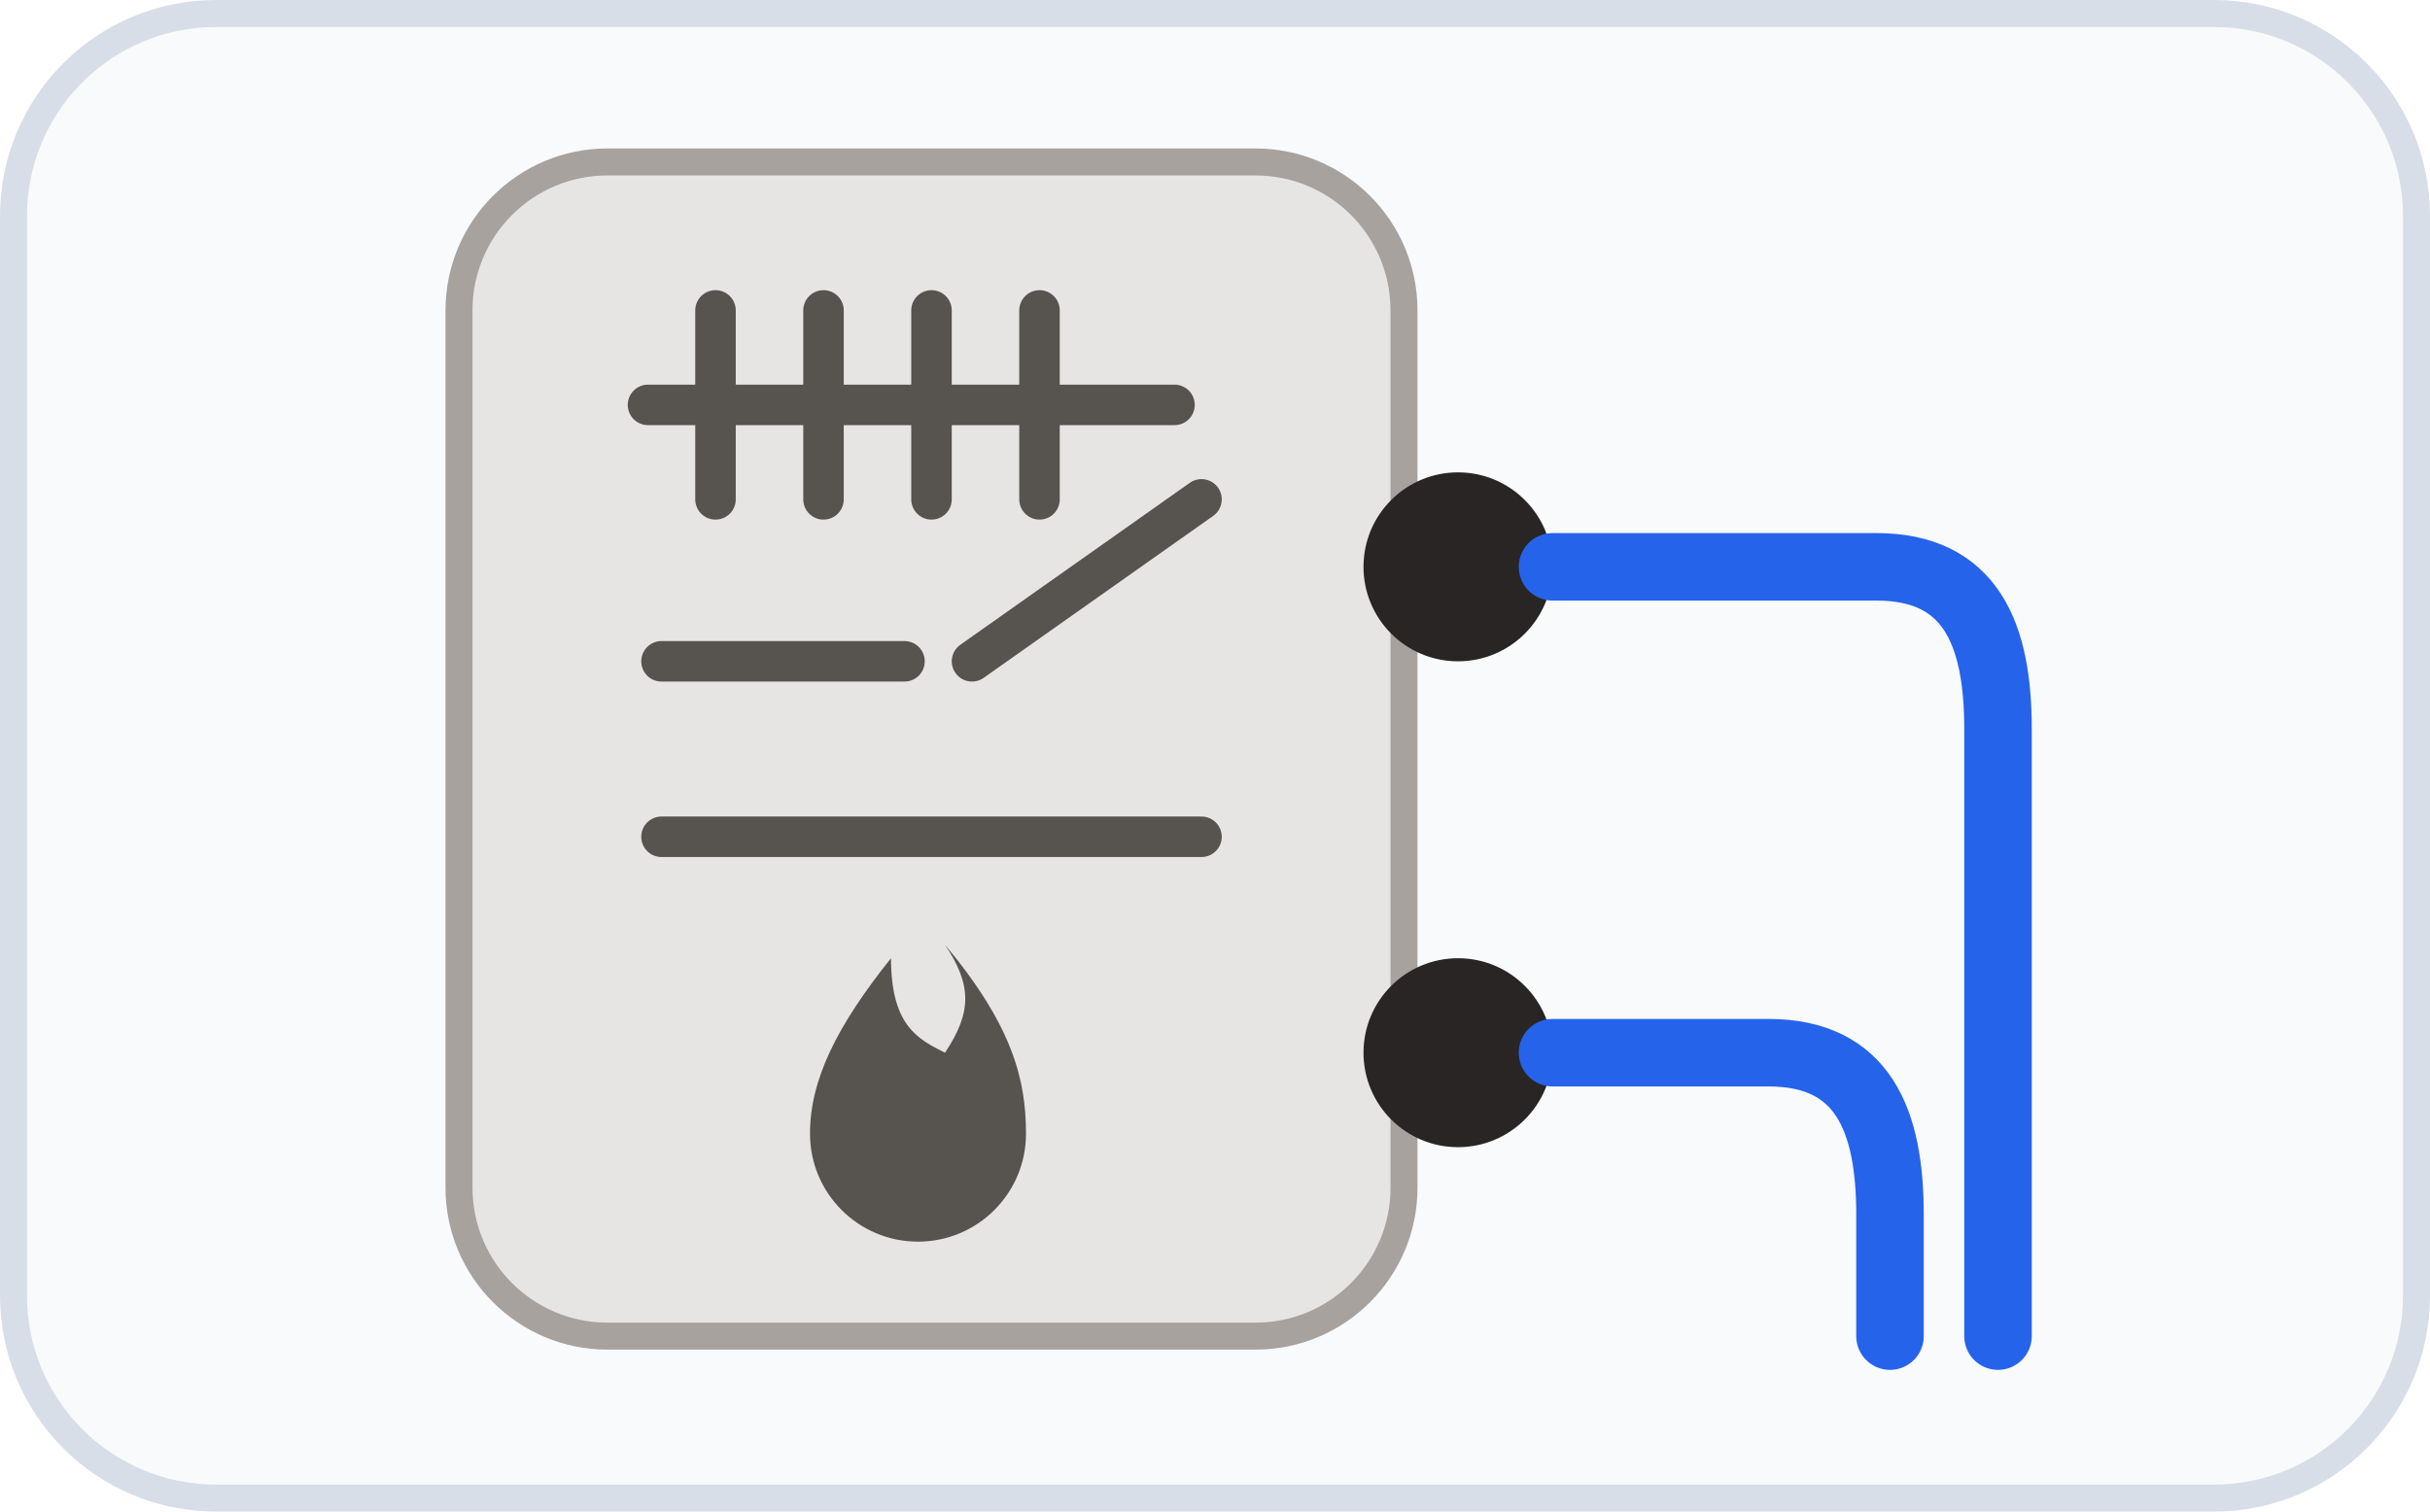
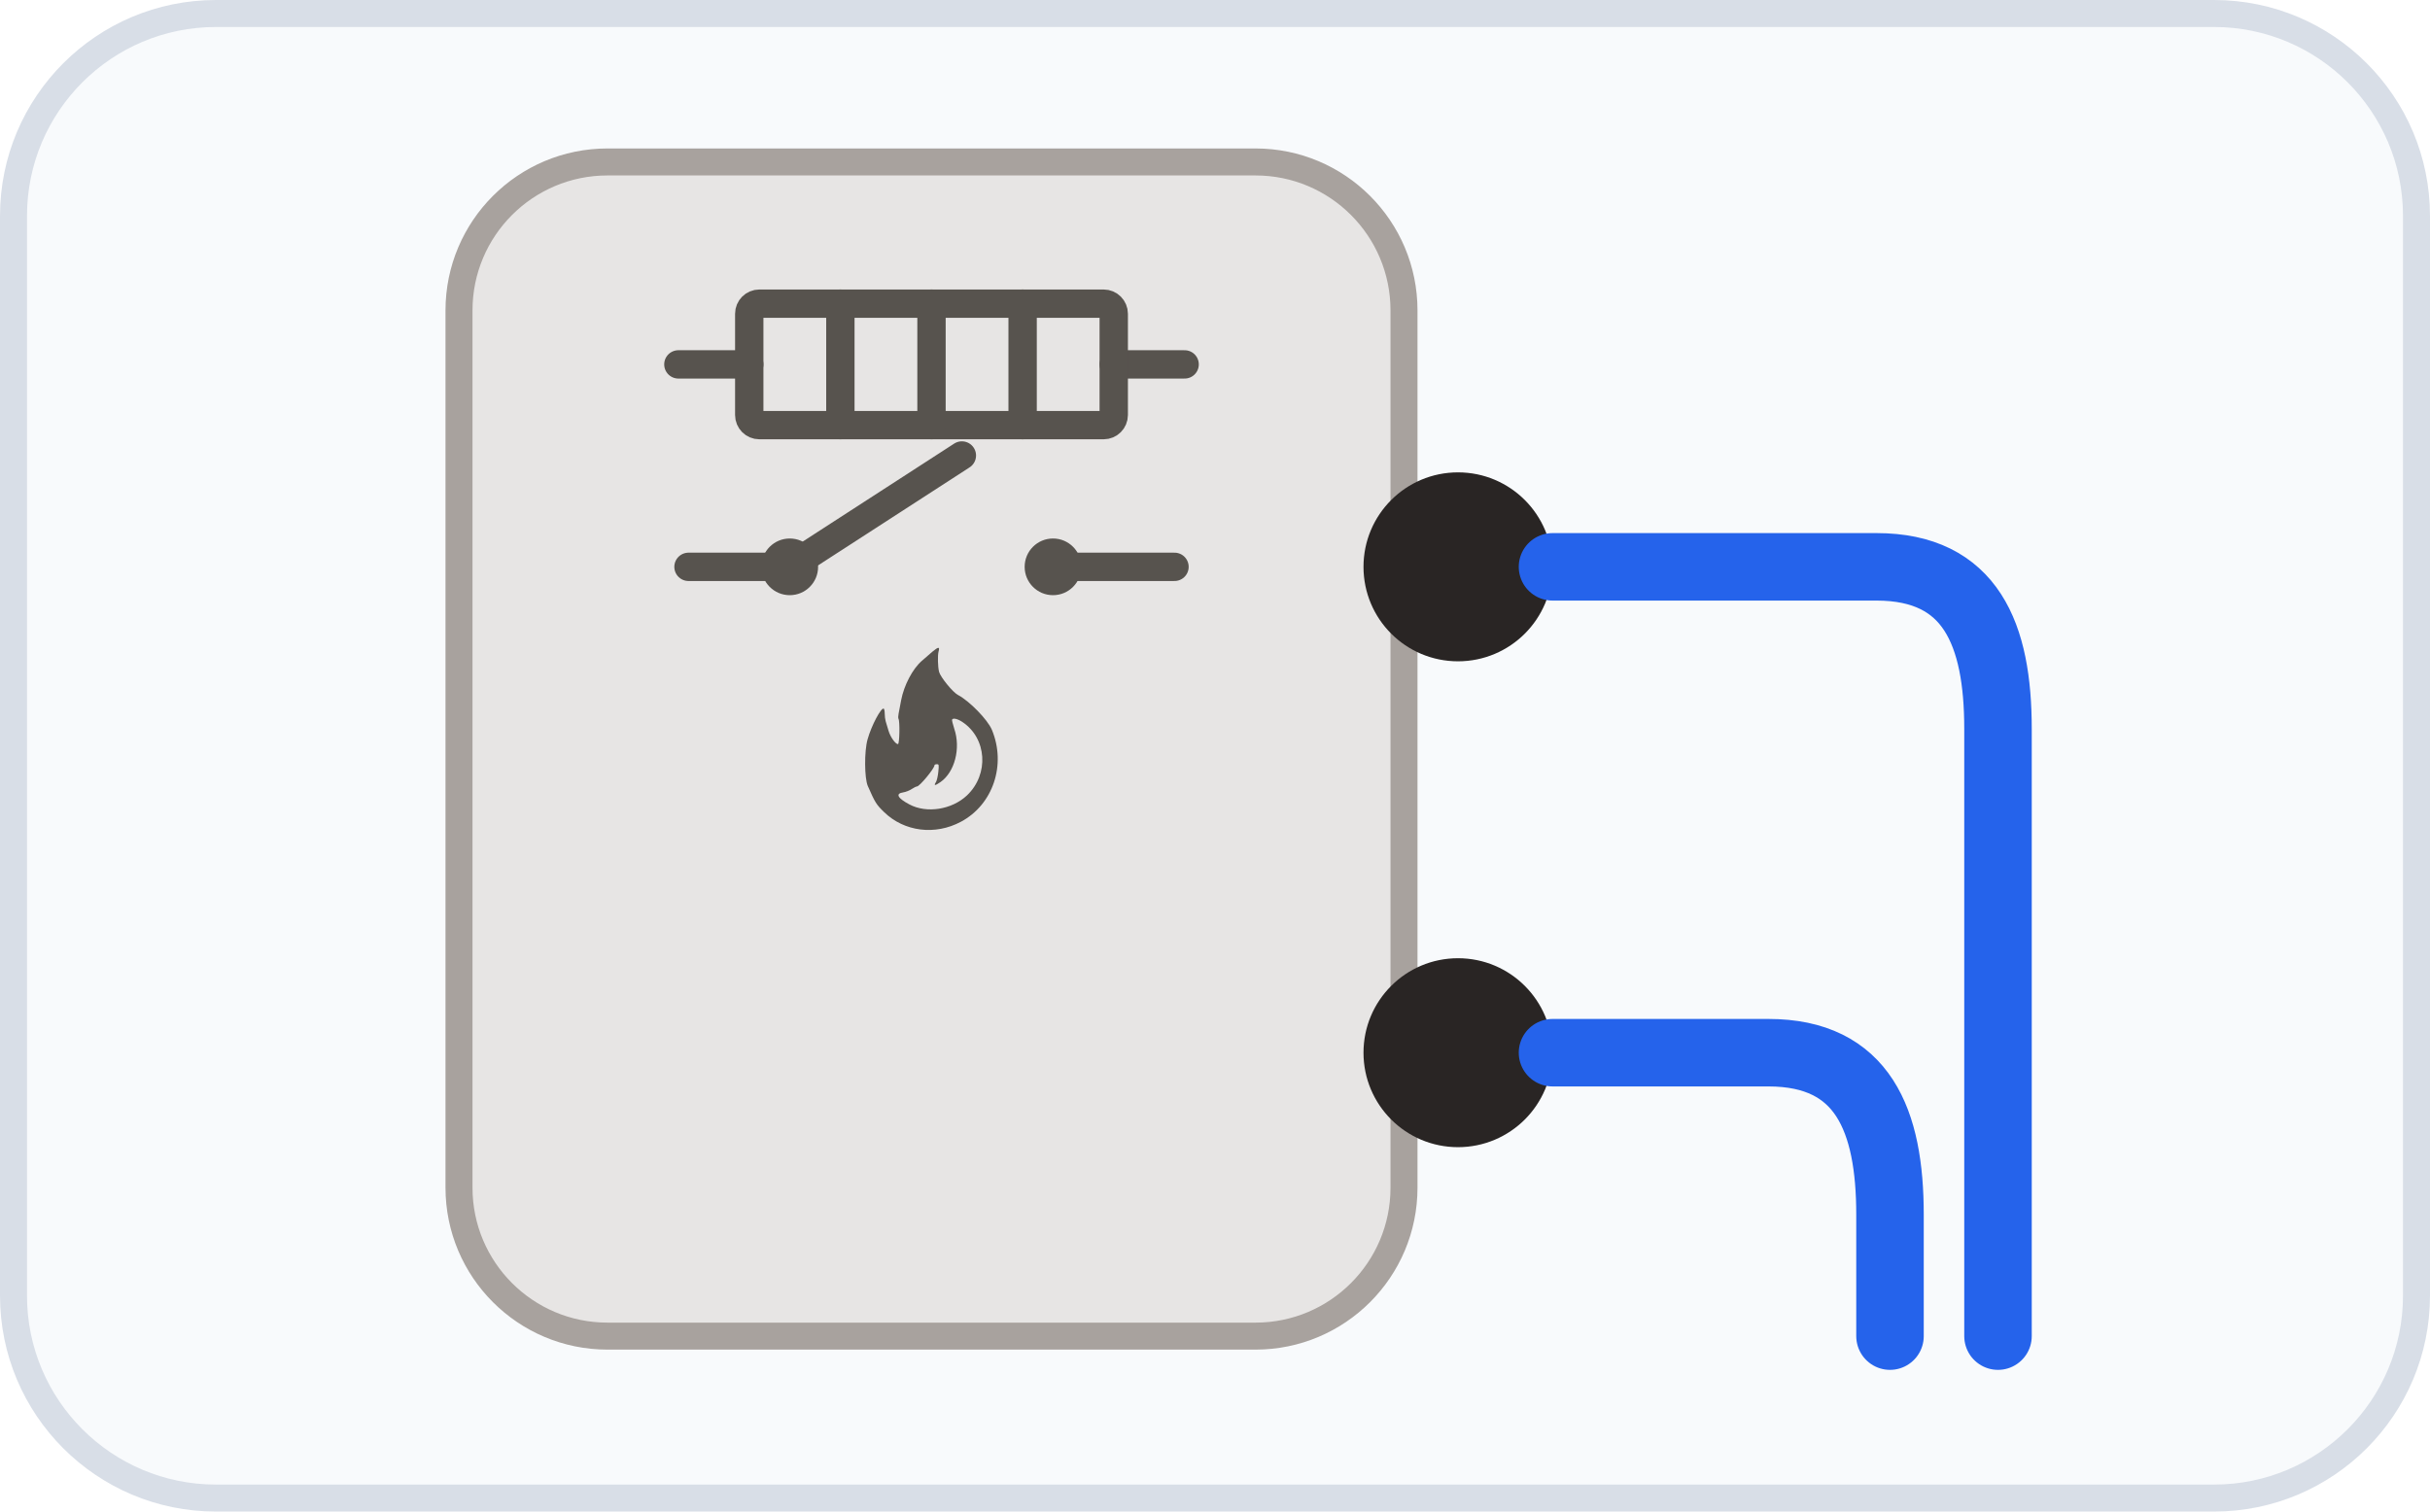
<svg xmlns="http://www.w3.org/2000/svg" viewBox="0 0 180 112" role="img" aria-labelledby="title desc">
  <rect x="1" y="1" width="178" height="110" rx="15" fill="#f8fafc" stroke="#d8dee7" stroke-width="2" />
  <rect x="34" y="12" width="70" height="87" rx="11" fill="#e7e5e4" stroke="#a8a29e" stroke-width="2" />
-   <path d="M48 30h39m-34-7v14m8-14v14m8-14v14m8-14v14" fill="none" stroke="#57534e" stroke-width="3" stroke-linecap="round" />
-   <path d="M49 49h18m5 0 17-12" fill="none" stroke="#57534e" stroke-width="3" stroke-linecap="round" />
-   <path d="M49 62h40" fill="none" stroke="#57534e" stroke-width="3" stroke-linecap="round" />
-   <path d="M70 70c5 6 6 10 6 14a8 8 0 0 1-16 0c0-4 2-8 6-13 0 5 2 6 4 7 2-3 2-5 0-8Z" fill="#57534e" />
+   <g transform="translate(45 18) scale(.75)" color="#57534e">
+     <g fill="none" stroke="currentColor" stroke-width="2.8" stroke-linecap="round" stroke-linejoin="round">
+       <path d="M7 12h7M50 12h7" />
+       <rect x="14" y="6" width="36" height="12" rx="1" />
+       <path d="M23 6v12M32 6v12M41 6v12" />
+       <path d="M8 32h10l17-11M44 32h12" />
+     </g>
+     <circle cx="18" cy="32" r="2.8" fill="currentColor" />
+     <circle cx="44" cy="32" r="2.8" fill="currentColor" />
+     <path fill="currentColor" fill-rule="evenodd" transform="matrix(.01046 0 0 -.01046 24.87 58.51)" d="M690 1733c-24-21-68-60-99-86-88-76-169-231-196-372-9-49-20-107-24-127-4-20-5-42-1-49 14-22 10-239-5-239-24 0-72 68-89 126-10 33-21 73-27 90-5 17-9 49-9 72 0 22-4 43-9 47-24 14-117-160-153-290-32-112-30-366 2-440 70-159 80-175 154-247 190-185 482-222 726-91 303 162 429 538 292 868-40 96-213 273-320 329-49 25-166 169-179 219-12 48-14 155-5 190 14 49 0 48-58 0Zm282-663c233-154 255-494 45-694-143-135-381-173-545-85-111 59-133 102-58 113 25 4 61 18 81 32 20 13 42 24 49 24 25 0 166 170 166 201 0 5 10 9 21 9 21 0 22-3 15-72-4-40-14-83-22-96-24-37-10-37 43 0 134 94 192 318 130 502-14 44-24 83-21 88 10 17 52 7 96-22Z" />
+   </g>
  <circle cx="108" cy="42" r="7" fill="#292524" />
  <circle cx="108" cy="78" r="7" fill="#292524" />
  <path d="M115 42h24c7 0 9 5 9 12v45" fill="none" stroke="#2563eb" stroke-width="5" stroke-linecap="round" />
  <path d="M115 78h16c7 0 9 5 9 12v9" fill="none" stroke="#2563eb" stroke-width="5" stroke-linecap="round" />
</svg>
